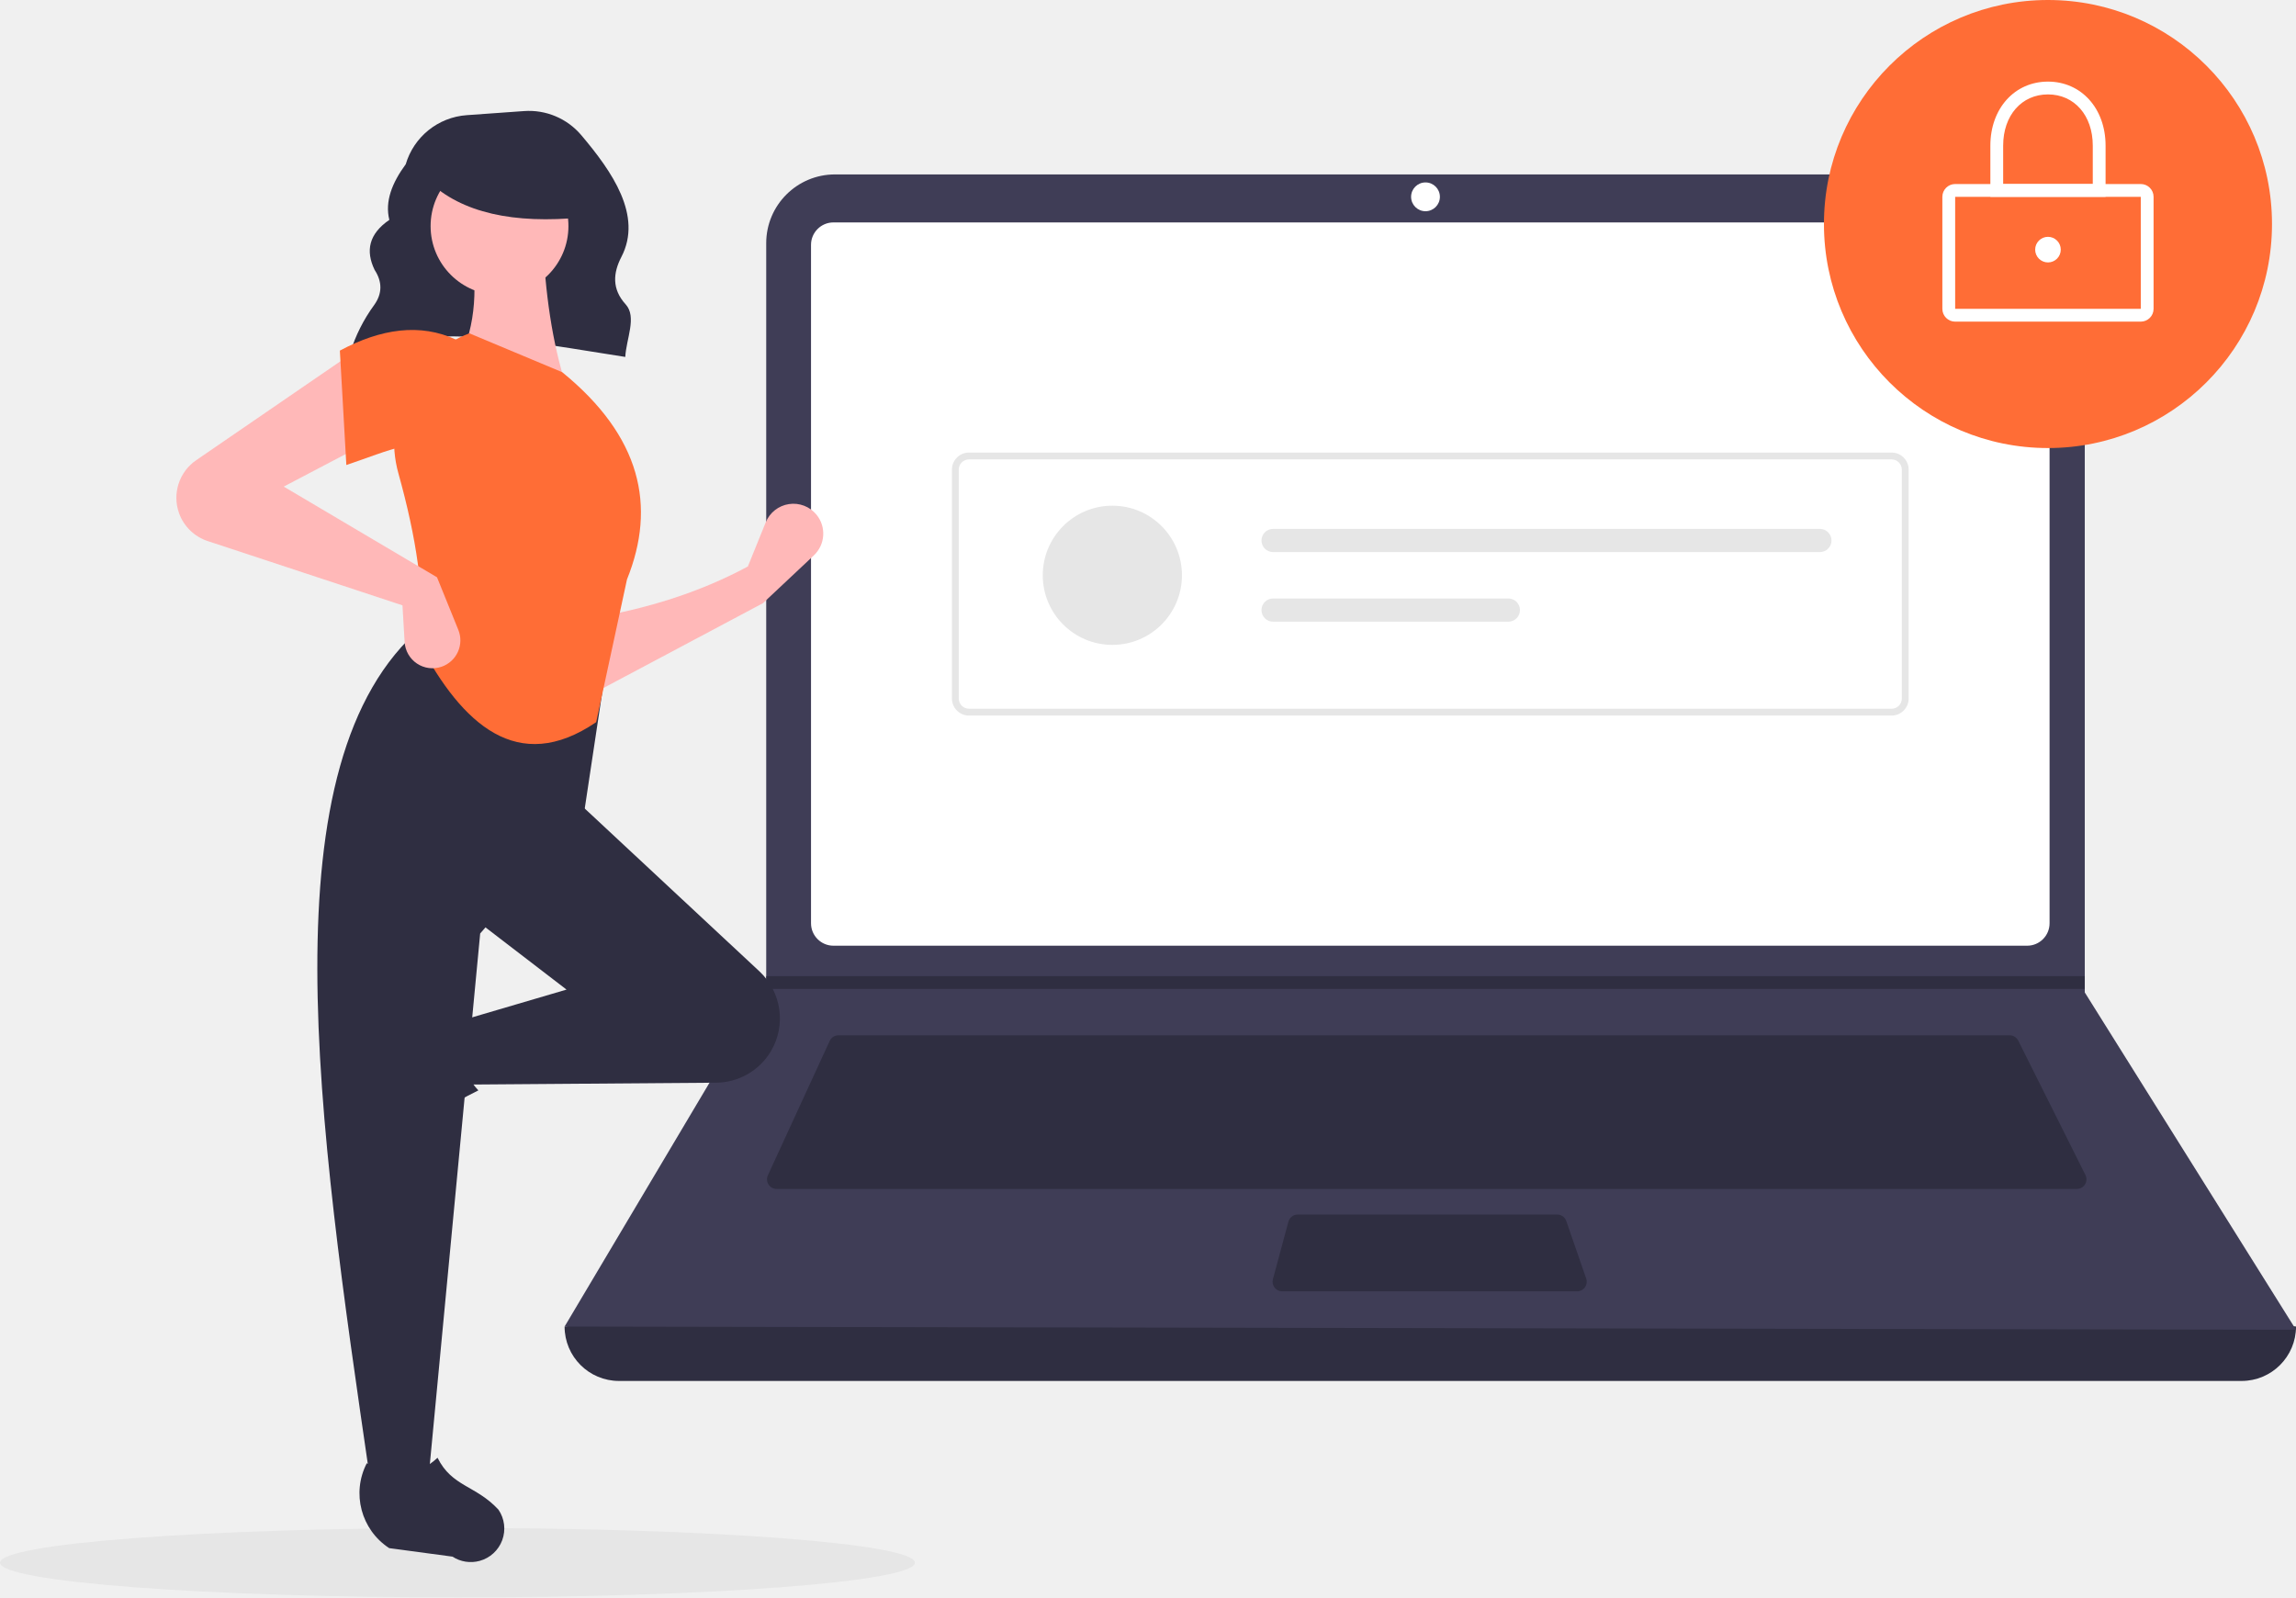
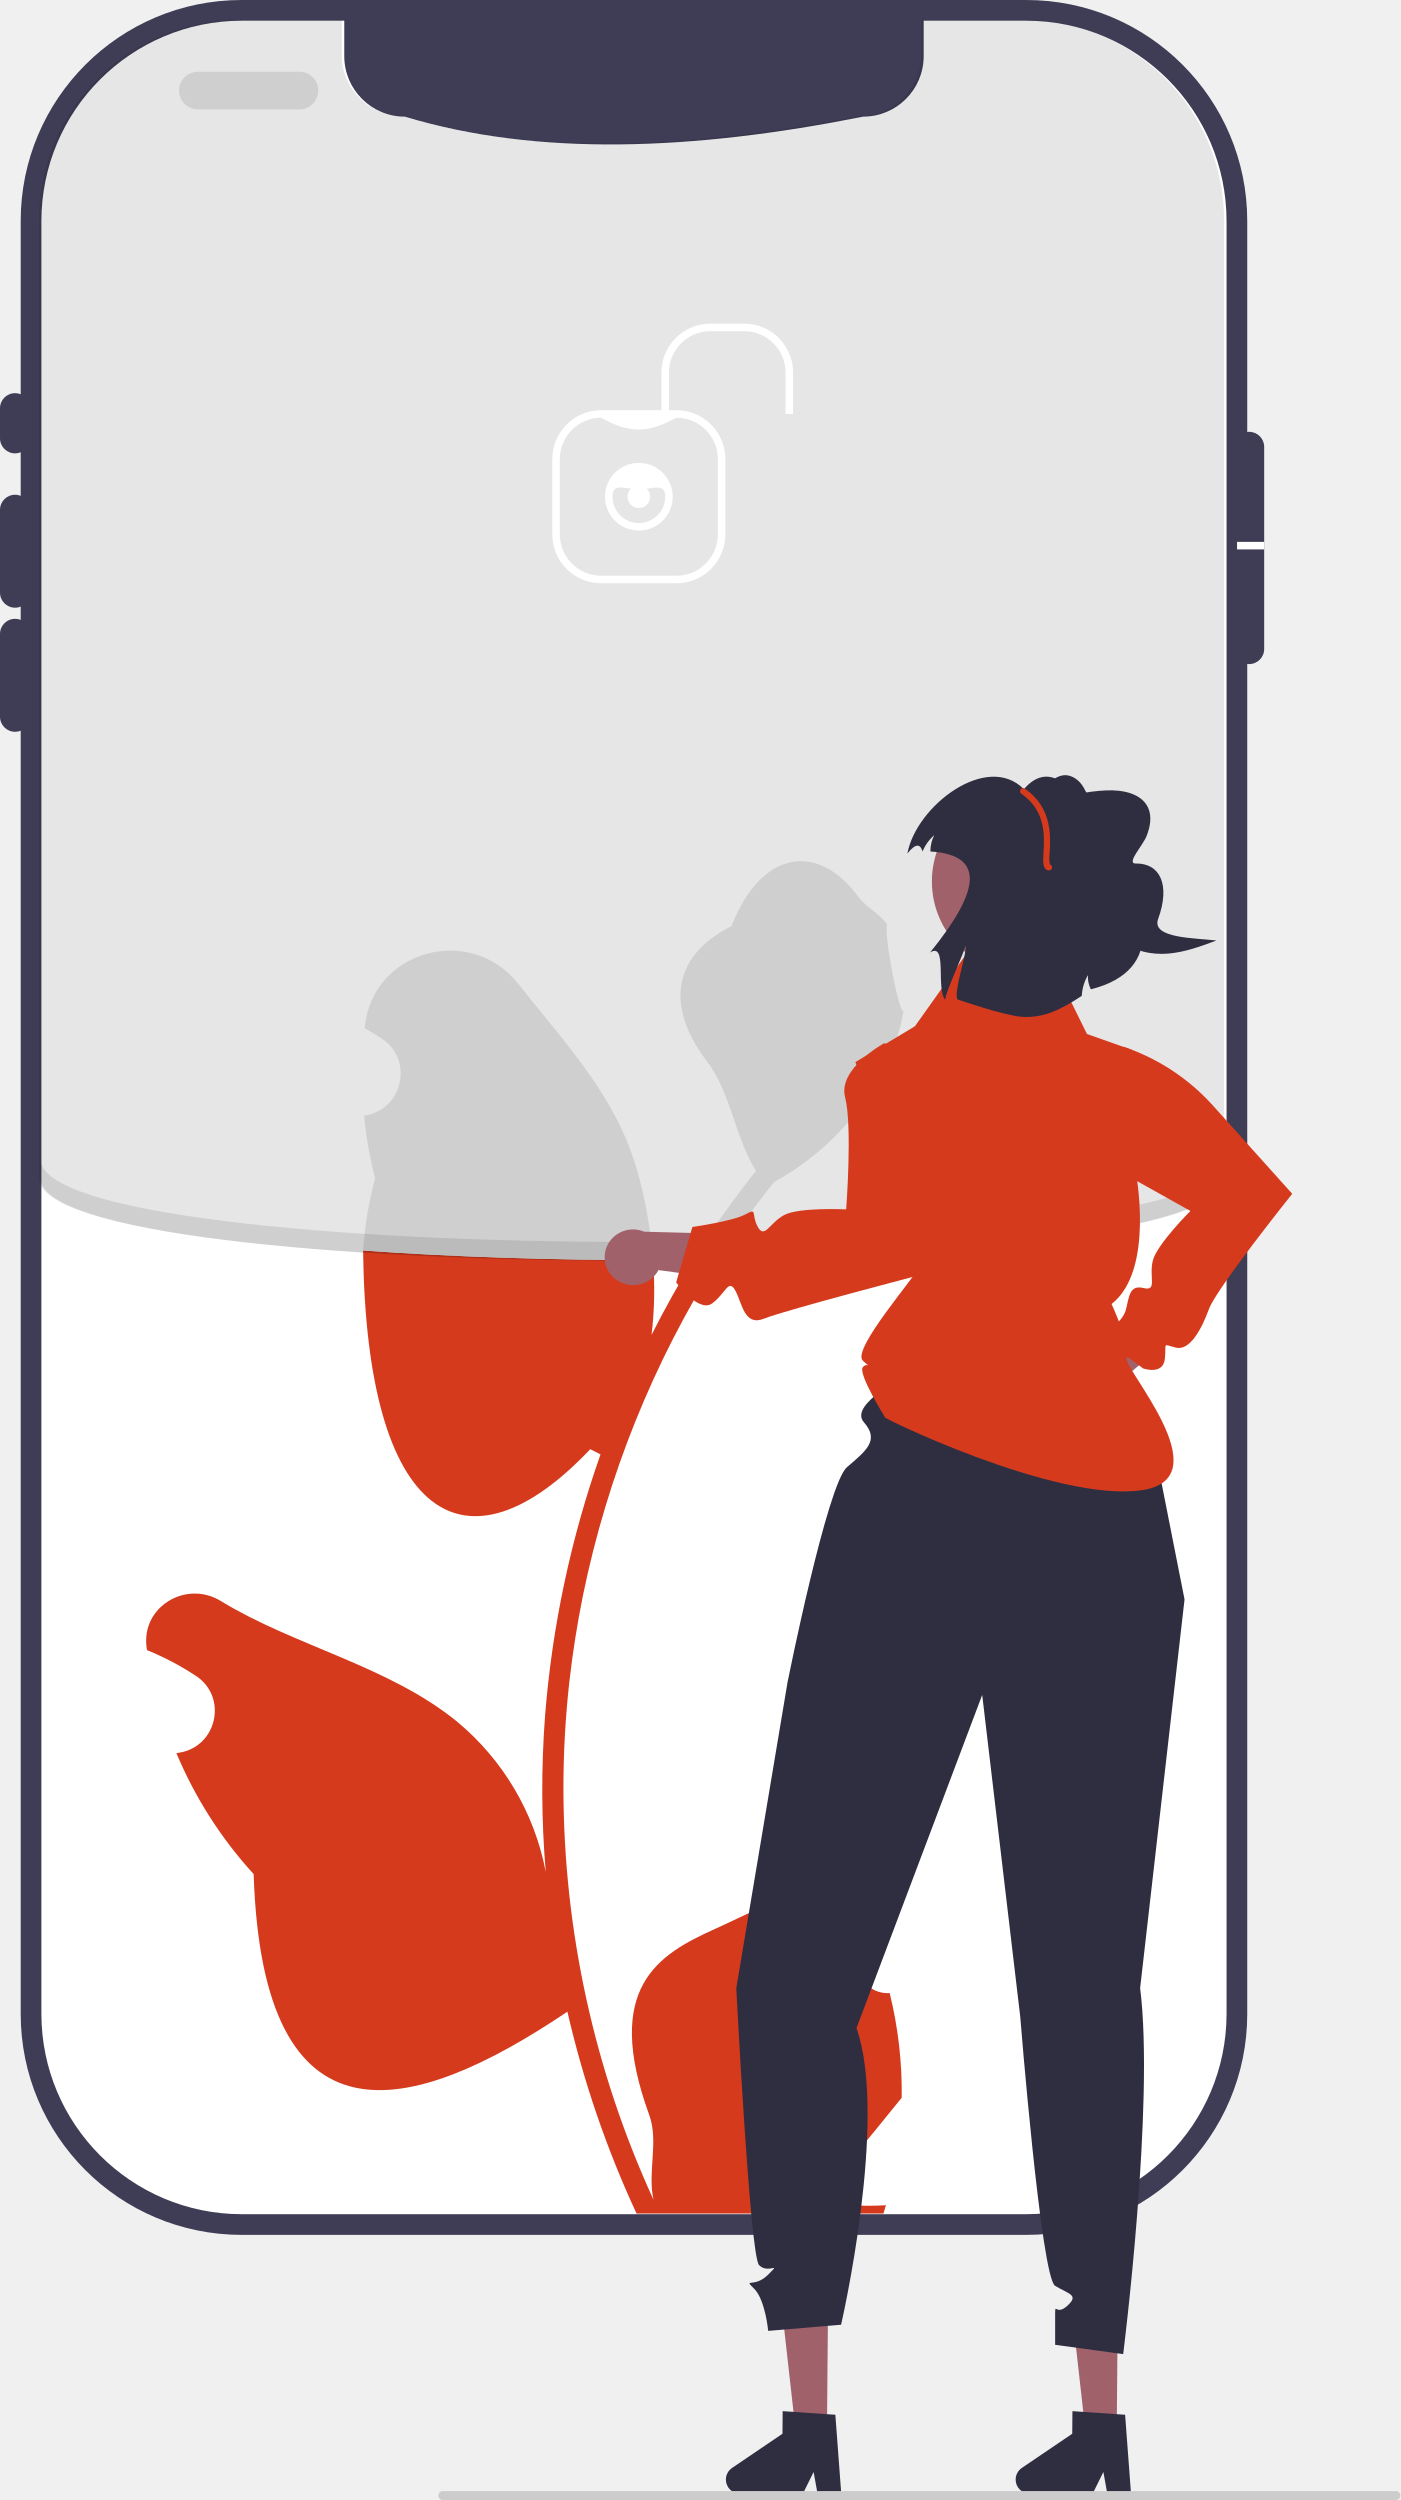
- <svg xmlns="http://www.w3.org/2000/svg" width="793" height="551.732" viewBox="0 0 793 551.732" role="img" artist="Katerina Limpitsouni" source="https://undraw.co/">
-   <ellipse cx="158" cy="539.732" rx="158" ry="12" fill="#e6e6e6" />
-   <path d="M324.272,296.554c27.497-11.695,61.744-4.285,95.191.858.311-6.228,4.084-13.808.132-18.153-4.801-5.279-4.359-10.825-1.47-16.404,7.388-14.265-3.197-29.444-13.884-42.065a23.669,23.669,0,0,0-19.755-8.292l-19.797,1.414A23.709,23.709,0,0,0,343.635,230.859v0c-4.727,6.429-7.257,12.841-5.664,19.219-7.081,4.839-8.27,10.68-5.089,17.264,2.698,4.146,2.669,8.182-.123,12.106a55.891,55.891,0,0,0-8.31,16.506Z" transform="translate(-203.5 -174.1342)" fill="#2f2e41" />
-   <path d="M977.709,651.097H417.291A18.791,18.791,0,0,1,398.5,632.306h0q304.727-35.415,598,0h0A18.791,18.791,0,0,1,977.709,651.097Z" transform="translate(-203.5 -174.1342)" fill="#2f2e41" />
-   <path d="M996.5,633.412l-598-1.105,69.306-116.616.332-.553V258.131a23.752,23.752,0,0,1,23.754-23.754H899.792a23.752,23.752,0,0,1,23.754,23.754V516.906Z" transform="translate(-203.5 -174.1342)" fill="#3f3d56" />
-   <path d="M491.35,250.957a7.746,7.746,0,0,0-7.738,7.738V493.031a7.747,7.747,0,0,0,7.738,7.738H903.65a7.747,7.747,0,0,0,7.738-7.738V258.694a7.747,7.747,0,0,0-7.738-7.738Z" transform="translate(-203.5 -174.1342)" fill="#fff" />
-   <path d="M493.078,531.718a3.325,3.325,0,0,0-3.013,1.93l-21.355,46.425a3.316,3.316,0,0,0,3.012,4.702H920.814a3.316,3.316,0,0,0,2.965-4.799L900.567,533.551a3.299,3.299,0,0,0-2.965-1.833Z" transform="translate(-203.5 -174.1342)" fill="#2f2e41" />
-   <circle cx="492.342" cy="67.98" r="4.974" fill="#fff" />
-   <path d="M651.7,593.619a3.321,3.321,0,0,0-3.202,2.454l-5.357,19.896a3.316,3.316,0,0,0,3.202,4.179h101.874a3.315,3.315,0,0,0,3.133-4.401l-6.887-19.896a3.318,3.318,0,0,0-3.134-2.231Z" transform="translate(-203.5 -174.1342)" fill="#2f2e41" />
-   <polygon points="720.046 337.135 720.046 341.556 264.306 341.556 264.649 341.004 264.649 337.135 720.046 337.135" fill="#2f2e41" />
-   <circle cx="707.335" cy="77.375" r="77.375" fill="#ff6d36" />
-   <path d="M942.89,285.223H878.779a4.426,4.426,0,0,1-4.421-4.421V242.114a4.426,4.426,0,0,1,4.421-4.421H942.89a4.426,4.426,0,0,1,4.421,4.421v38.688A4.426,4.426,0,0,1,942.89,285.223Zm-64.111-43.109v38.688h64.114L942.89,242.114Z" transform="translate(-203.5 -174.1342)" fill="#fff" />
-   <path d="M930.731,242.114h-39.793V224.428c0-12.81,8.368-22.107,19.896-22.107s19.896,9.297,19.896,22.107Zm-35.372-4.421h30.95V224.428c0-10.413-6.363-17.686-15.475-17.686s-15.475,7.273-15.475,17.686Z" transform="translate(-203.5 -174.1342)" fill="#fff" />
-   <circle cx="707.335" cy="86.218" r="4.421" fill="#fff" />
-   <path d="M856.82,421.284H538.18a5.908,5.908,0,0,1-5.901-5.901V336.342a5.908,5.908,0,0,1,5.901-5.901H856.82a5.908,5.908,0,0,1,5.901,5.901V415.383A5.908,5.908,0,0,1,856.82,421.284Zm-318.64-88.482a3.544,3.544,0,0,0-3.54,3.54V415.383a3.544,3.544,0,0,0,3.54,3.54H856.82a3.544,3.544,0,0,0,3.54-3.54V336.342a3.544,3.544,0,0,0-3.54-3.54Z" transform="translate(-203.5 -174.1342)" fill="#e6e6e6" />
-   <circle cx="384.19" cy="198.695" r="24.036" fill="#e6e6e6" />
-   <path d="M643.203,356.805a4.006,4.006,0,1,0,0,8.012H832.061a4.006,4.006,0,0,0,0-8.012Z" transform="translate(-203.5 -174.1342)" fill="#e6e6e6" />
-   <path d="M643.203,380.842a4.006,4.006,0,1,0,0,8.012H724.469a4.006,4.006,0,1,0,0-8.012Z" transform="translate(-203.5 -174.1342)" fill="#e6e6e6" />
-   <path d="M467.022,382.462,408.119,413.778l-.746-26.096c19.226-3.209,37.517-8.797,54.429-17.895l6.16-15.22a10.318,10.318,0,0,1,17.536-2.678l0,0a10.318,10.318,0,0,1-.908,14.069Z" transform="translate(-203.5 -174.1342)" fill="#ffb8b8" />
-   <path d="M323.098,563.267v0a11.574,11.574,0,0,1,1.469-9.363l12.939-19.858a22.612,22.612,0,0,1,29.335-7.739h0c-5.438,9.256-4.68,17.377,1.878,24.434a117.631,117.631,0,0,0-27.936,19.045A11.574,11.574,0,0,1,323.098,563.267Z" transform="translate(-203.5 -174.1342)" fill="#2f2e41" />
-   <path d="M469.705,537.303l0,0a22.203,22.203,0,0,1-18.871,10.779l-85.96.651-3.728-21.623,38.026-11.184-32.061-24.605L402.154,450.313l63.65,59.324A22.203,22.203,0,0,1,469.705,537.303Z" transform="translate(-203.5 -174.1342)" fill="#2f2e41" />
-   <path d="M351.453,685.179H331.321c-18.075-123.898-36.474-248.142,17.895-294.515l64.122,10.439L405.136,455.532l-35.789,41.008Z" transform="translate(-203.5 -174.1342)" fill="#2f2e41" />
-   <path d="M369.149,713.246h0a11.574,11.574,0,0,1-9.363-1.469l-21.859-2.938a22.612,22.612,0,0,1-7.741-29.335v0c9.257,5.437,17.377,4.679,24.434-1.879,4.986,10.067,13.201,9.453,21.047,17.935A11.574,11.574,0,0,1,369.149,713.246Z" transform="translate(-203.5 -174.1342)" fill="#2f2e41" />
-   <path d="M399.172,307.902l-37.28-8.947c6.192-12.674,6.702-26.776,3.728-41.754l25.351-.746C391.764,275.08,394.167,292.481,399.172,307.902Z" transform="translate(-203.5 -174.1342)" fill="#ffb8b8" />
-   <path d="M409.418,423.552c-27.139,18.493-46.314.633-60.947-26.923,2.033-16.862-1.259-37.041-7.357-58.966a40.138,40.138,0,0,1,24.506-48.401h0l32.061,13.421c27.224,22.19,32.582,46.227,22.368,71.578Z" transform="translate(-203.5 -174.1342)" fill="#ff6d36" />
-   <path d="M331.321,326.542,301.497,342.2l52.938,31.316,7.366,18.17a9.637,9.637,0,0,1-5.789,12.731h0a9.637,9.637,0,0,1-12.762-8.544l-.745-12.663-67.284-22.204a15.733,15.733,0,0,1-9.873-9.611v0a15.733,15.733,0,0,1,5.903-18.303l54.105-37.118Z" transform="translate(-203.5 -174.1342)" fill="#ffb8b8" />
-   <path d="M361.146,329.524c-12.439-5.451-23.749.47-38.026,5.219l-2.237-39.517c14.176-7.556,27.692-9.593,40.263-3.728Z" transform="translate(-203.5 -174.1342)" fill="#ff6d36" />
-   <circle cx="172.525" cy="78.093" r="23.802" fill="#ffb8b8" />
-   <path d="M404.5,249.224c-23.566,2.308-41.523-1.546-53-12.52v-8.838h51Z" transform="translate(-203.5 -174.1342)" fill="#2f2e41" />
+ <svg xmlns="http://www.w3.org/2000/svg" width="372.193" height="664.464" viewBox="0 0 372.193 664.464" role="img" artist="Katerina Limpitsouni" source="https://undraw.co/">
+   <rect x="5.5" width="326" height="594" rx="58.728" fill="#3f3d56" />
+   <path d="M739.904,176.5v476.54a53.292,53.292,0,0,1-53.23,53.23h-208.54a53.292,53.292,0,0,1-53.23-53.23v-476.54a53.292,53.292,0,0,1,53.23-53.23h27.27v9.42a16.081,16.081,0,0,0,16.08,16.08c35.305,10.665,76.747,9,121.84,0a16.081,16.081,0,0,0,16.08-16.08v-9.42h27.27A53.292,53.292,0,0,1,739.904,176.5Z" transform="translate(-413.9033 -117.768)" fill="#fff" />
+   <path d="M417.903,238.268a4.005,4.005,0,0,1-4-4v-8a4,4,0,1,1,8,0v8A4.005,4.005,0,0,1,417.903,238.268Z" transform="translate(-413.9033 -117.768)" fill="#3f3d56" />
+   <path d="M417.903,279.289a4.005,4.005,0,0,1-4-4l0-22.021a4,4,0,1,1,8,0l0,22.021A4.005,4.005,0,0,1,417.903,279.289Z" transform="translate(-413.9033 -117.768)" fill="#3f3d56" />
+   <path d="M417.903,312.268a4.005,4.005,0,0,1-4-4V286.247a4,4,0,0,1,8,0V308.268A4.005,4.005,0,0,1,417.903,312.268Z" transform="translate(-413.9033 -117.768)" fill="#3f3d56" />
+   <path d="M745.905,232.54a3.997,3.997,0,0,0-4,3.99v53.74a4,4,0,0,0,8,0V236.53A4.003,4.003,0,0,0,745.905,232.54Z" transform="translate(-413.9033 -117.768)" fill="#3f3d56" />
+   <path d="M493.489,146.841h-27a5,5,0,0,1,0-10h27a5,5,0,0,1,0,10Z" transform="translate(-413.9033 -117.768)" fill="#e6e6e6" />
+   <path d="M650.362,647.495c-7.524.471-11.683-8.877-5.99-14.326.208-.828.358-1.423.566-2.251q-.112-.271-.225-.541c-7.609-18.144-23.017-7.958-40.943.152-14.785,6.689-29.687,15.404-17.321,49.336,2.597,7.128-.518,15.196,1.153,22.583A263.258,263.258,0,0,1,563.655,593.109a254.101,254.101,0,0,1,1.576-28.347q1.306-11.574,3.623-22.983a267.545,267.545,0,0,1,35.917-89.193q-3.296.044-6.602.071-5.95,9.715-11.089,19.891a100.252,100.252,0,0,0,.385-19.849c-26.731-.01-53.442-.865-77.058-2.565.896,72.379,27.613,87.472,60.376,52.807.917.47,1.812.941,2.729,1.388a273.582,273.582,0,0,0-14.726,69.302,259.474,259.474,0,0,0,.188,41.896q-.035-.247-.071-.494a68.565,68.565,0,0,0-23.407-39.591C517.484,560.646,492.036,555.197,472.603,543.303c-9.354-5.725-21.341,1.673-19.708,12.518q.039.26.079.519a75.332,75.332,0,0,1,8.445,4.069q2.341,1.321,4.584,2.804c8.521,5.635,5.576,18.844-4.52,20.402l-.229.035c-.165.024-.306.047-.47.071a111.645,111.645,0,0,0,20.536,32.157c2.409,74.338,41.522,64.752,83.369,36.58h.024a273.503,273.503,0,0,0,18.372,53.635h65.632c.235-.729.447-1.482.659-2.211a74.578,74.578,0,0,1-18.161-1.082c4.87-5.975,9.739-11.998,14.608-17.973a4.089,4.089,0,0,0,.306-.353c2.47-3.058,4.964-6.093,7.434-9.151l.001-.004a109.228,109.228,0,0,0-3.201-27.825Z" transform="translate(-413.9033 -117.768)" fill="#d63a1d" />
+   <path d="M580.427,420.796c-6.367-15.36-18.301-28.296-28.811-41.575-12.624-15.95-38.51-8.989-40.734,11.23q-.032.294-.063.587,2.342,1.321,4.584,2.804c8.521,5.635,5.576,18.844-4.52,20.402l-.229.035a111.551,111.551,0,0,0,2.94,16.679,101.224,101.224,0,0,0-3.19,19.177c23.616,1.7,50.328,2.555,77.058,2.565C586.598,440.943,583.984,429.367,580.427,420.796Z" transform="translate(-413.9033 -117.768)" fill="#e6e6e6" />
+   <path d="M649.141,401.33a54.06,54.06,0,0,0,4.917-14.773c-1.435.188-5.411-21.666-4.328-23.007-2-3.035-5.579-4.543-7.763-7.504-10.862-14.727-25.827-12.155-33.639,7.857-16.689,8.423-16.851,22.392-6.61,35.827,6.515,8.547,7.41,20.113,13.127,29.264-.588.753-1.2,1.482-1.788,2.235a263.619,263.619,0,0,0-16.886,24.429q3.306-.027,6.602-.071a259.313,259.313,0,0,1,16.894-23.675A70.871,70.871,0,0,0,649.141,401.33Z" transform="translate(-413.9033 -117.768)" fill="#e6e6e6" />
+   <path d="M739.242,176.284v254.54c0,29.35-315,29.35-315,0v-254.54a53.292,53.292,0,0,1,53.23-53.23h27.27v9.42a16.081,16.081,0,0,0,16.08,16.08c33.805,10.617,75.539,8.869,121.84,0a16.081,16.081,0,0,0,16.08-16.08v-9.42h27.27A53.292,53.292,0,0,1,739.242,176.284Z" transform="translate(-413.9033 -117.768)" opacity="0.1" />
+   <path d="M611.695,203.79h-9a13.014,13.014,0,0,0-13,13v10h-16a13.014,13.014,0,0,0-13,13v20a13.014,13.014,0,0,0,13,13h20a13.014,13.014,0,0,0,13-13v-20a13.014,13.014,0,0,0-13-13h-2v-10a11.012,11.012,0,0,1,11-11h9a11.012,11.012,0,0,1,11,11v11h2v-11A13.014,13.014,0,0,0,611.695,203.79Zm-7,36v20a11.012,11.012,0,0,1-11,11h-20a11.012,11.012,0,0,1-11-11v-20a11.012,11.012,0,0,1,11-11c9.469,5.509,14.686,2.66,20,0A11.012,11.012,0,0,1,604.695,239.79Z" transform="translate(-413.9033 -117.768)" fill="#fff" />
+   <path d="M583.695,258.79a9,9,0,1,0-9-9A9.01,9.01,0,0,0,583.695,258.79Zm0-11c3.86,0,7-1.86,7,2a7,7,0,1,1-14,0C576.695,245.93,579.835,247.79,583.695,247.79Z" transform="translate(-413.9033 -117.768)" fill="#fff" />
+   <circle cx="169.791" cy="132.022" r="3" fill="#fff" />
+   <rect x="328.791" y="144.022" width="7.21" height="2" fill="#fff" />
+   <path d="M424.695,425.843v5c0,29.35,315,29.35,315,0v-5C739.695,455.193,424.695,455.193,424.695,425.843Z" transform="translate(-413.9033 -117.768)" opacity="0.1" />
+   <path d="M702.922,497.386a7.665,7.665,0,0,0,6.019-8.835,7.353,7.353,0,0,0-.327-1.171l20.489-17.183-5.061-13.464-25.522,26.573a7.644,7.644,0,0,0-4.326,8.268,7.315,7.315,0,0,0,8.531,5.851h0Q702.824,497.407,702.922,497.386Z" transform="translate(-413.9033 -117.768)" fill="#a0616a" />
+   <path d="M712.57,395.996l-8.125,6.479s-9.71,17.653-2.75,21.315,28.598,15.838,28.598,15.838-8.943,8.902-9.997,13.226,1.28,8.166-2.426,7.261-3.811,2.04-4.716,5.746-6.931,7.119-6.931,7.119L717.742,481.48s5.332,1.883,5.769-2.591-.777-3.843,2.929-2.939,6.829-4.895,8.803-10.304S757.357,435.064,757.357,435.064l-21.071-23.448a55.998,55.998,0,0,0-23.716-15.619Z" transform="translate(-413.9033 -117.768)" fill="#d63a1d" />
+   <polygon points="296.815 645.673 288.426 645.602 284.713 612.491 297.094 612.596 296.815 645.673" fill="#a0616a" />
+   <path d="M683.848,776.78a3.755,3.755,0,0,0,3.718,3.783l16.679.139,2.92-5.918,1.072,5.949,6.293.057-1.589-21.217-2.189-.146-8.931-.616-2.881-.193-.051,6.003-13.398,9.087A3.749,3.749,0,0,0,683.848,776.78Z" transform="translate(-413.9033 -117.768)" fill="#2f2e41" />
+   <polygon points="219.799 645.673 211.411 645.602 207.697 612.491 220.078 612.596 219.799 645.673" fill="#a0616a" />
+   <path d="M606.833,776.78a3.755,3.755,0,0,0,3.718,3.783l16.679.139,2.92-5.918,1.072,5.949,6.293.057-1.589-21.217-2.189-.146-8.931-.616-2.881-.193-.051,6.003-13.398,9.087A3.749,3.749,0,0,0,606.833,776.78Z" transform="translate(-413.9033 -117.768)" fill="#2f2e41" />
+   <path d="M655.406,483.055s-16.108,7.935-11.908,12.711.748,7.477-4.486,11.964-15.771,57.04-15.771,57.04l-13.644,81.409s3.62,71.084,6.05,73.616,6.168-1.207,2.429,2.532-6.73.748-3.739,3.739,3.739,11.216,3.739,11.216l19.376-1.633s12.612-54.639,4.095-78.844l33.412-88.545,10.101,85.437s5.545,69.378,9.283,71.621,6.432,2.394,3.216,5.31-3.216-1.571-3.216,2.915v7.441l18.087,2.483s8.401-66.511,4.504-97.287L728.738,542.873l-9.196-46.553-9.497-12.517Z" transform="translate(-413.9033 -117.768)" fill="#2f2e41" />
+   <path d="M577.677,457.876a7.665,7.665,0,0,0,10.585-1.503,7.354,7.354,0,0,0,.645-1.03l26.501,3.57,6.543-12.81-36.832-.965a7.644,7.644,0,0,0-9.025,2.372,7.315,7.315,0,0,0,1.421,10.247l0,0Q577.595,457.818,577.677,457.876Z" transform="translate(-413.9033 -117.768)" fill="#a0616a" />
+   <path d="M659.114,396.713l-10.262-1.641s-12.316,6.724-10.334,14.335.285,29.795.285,29.795-12.603-.613-16.51,1.52-5.173,6.446-7.001,3.098.099-5.125-3.249-3.297-14.105,3.355-14.105,3.355l-4.324,14.724s6.008,8.261,9.609,5.571,4.31-6.7,6.138-3.351,2.338,9.589,7.665,7.405,43.379-12.094,43.379-12.094l4.599-45.974Z" transform="translate(-413.9033 -117.768)" fill="#d63a1d" />
+   <path d="M649.099,494.406s-7.245-11.563-5.866-13.259,3.107,1.235,0-1.726,14.317-22.721,15.461-25.632S641.254,400.058,641.254,400.058l15.829-9.533,13.378-18.821,23.926,3.828,8.418,17.064L714.695,396.79l1,1v31s5.292,26.461-6.351,35.57c0,0,5.555,12.101,4.06,14.344s25.393,31.719,4.291,35.086C694.581,517.478,645.277,493.099,649.099,494.406Z" transform="translate(-413.9033 -117.768)" fill="#d63a1d" />
+   <path d="M530.427,781.042a1.186,1.186,0,0,0,1.19,1.19h253.29a1.19,1.19,0,1,0,0-2.38h-253.29A1.187,1.187,0,0,0,530.427,781.042Z" transform="translate(-413.9033 -117.768)" fill="#ccc" />
+   <circle cx="272.045" cy="234.283" r="24.363" fill="#a0616a" />
+   <path d="M704.774,334.04c-.251-2.193-1.753-4.903-2.799-6.846s-3.064-3.531-5.267-3.395a5.618,5.618,0,0,0-4.304,2.925,11.781,11.781,0,0,0-1.339,5.201,27.241,27.241,0,0,0,8.858,21.691c1.708,1.531,3.762,2.894,6.056,2.946a7.811,7.811,0,0,0,5.532-2.488c3.712-3.717,4.273-9.828,2.291-14.693s-2.867-6.758-7.398-9.415" transform="translate(-413.9033 -117.768)" fill="#2f2e41" />
+   <path d="M670.549,369.08c.407,2.168-3.341,12.476-2.143,14.334,0,0,12.404,4.308,17.146,4.618,5.794.375,10.454-2.002,15.873-5.579a12.166,12.166,0,0,1,1.638-5.509,7.371,7.371,0,0,0,.766,3.765c20.296-5.042,15.327-23.255,3.069-31.788l-8.149-18.742c2.445.815-4.935-11.776-12.717-2.657-9.738-9.917-28.602,4.36-30.966,17.113,2.274-2.879,3.459-2.539,4.042-.554a11.225,11.225,0,0,1,3.096-4.327,9.382,9.382,0,0,0-1.01,4.327c15.361.953,12.502,11.316-.088,26.84,4.656-2.898,1.514,9.591,4,12.576C665.227,381.409,670.109,371.109,670.549,369.08Z" transform="translate(-413.9033 -117.768)" fill="#2f2e41" />
+   <path d="M692.716,349.121a.815.815,0,0,0,.222-1.599,9.872,9.872,0,0,1-.056-3.035c.265-4.501.709-12.035-6.605-17.121a.815.815,0,0,0-.93,1.338c6.564,4.564,6.17,11.258,5.909,15.687-.149,2.532-.257,4.361,1.279,4.709A.809.809,0,0,0,692.716,349.121Z" transform="translate(-413.9033 -117.768)" fill="#d63a1d" />
+   <path d="M692.336,331.311A45.962,45.962,0,0,1,707.987,327.842c4.267-.181,9.359.771,11.093,4.674,1.052,2.368.492,5.143-.471,7.549s-5.462,7.262-2.871,7.209c6.507-.133,9.284,5.685,5.983,14.727-1.914,5.244,9.964,5.042,15.501,5.744-4.161,1.544-8.385,3.102-12.807,3.472s-9.145-.591-12.447-3.556c-3.573-3.209-4.946-8.192-5.554-12.956s-.639-9.67-2.254-14.192-5.324-8.735-10.109-9.136" transform="translate(-413.9033 -117.768)" fill="#2f2e41" />
</svg>
